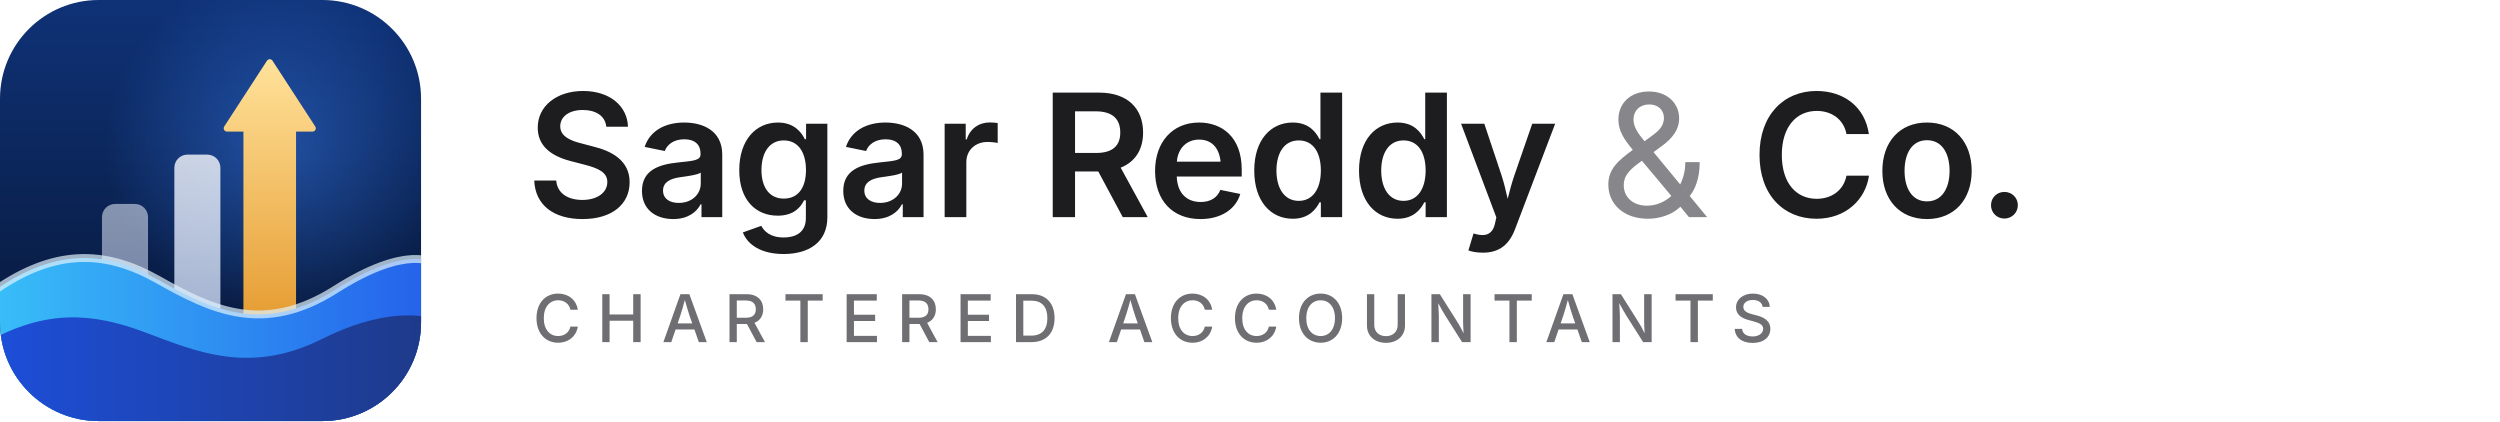
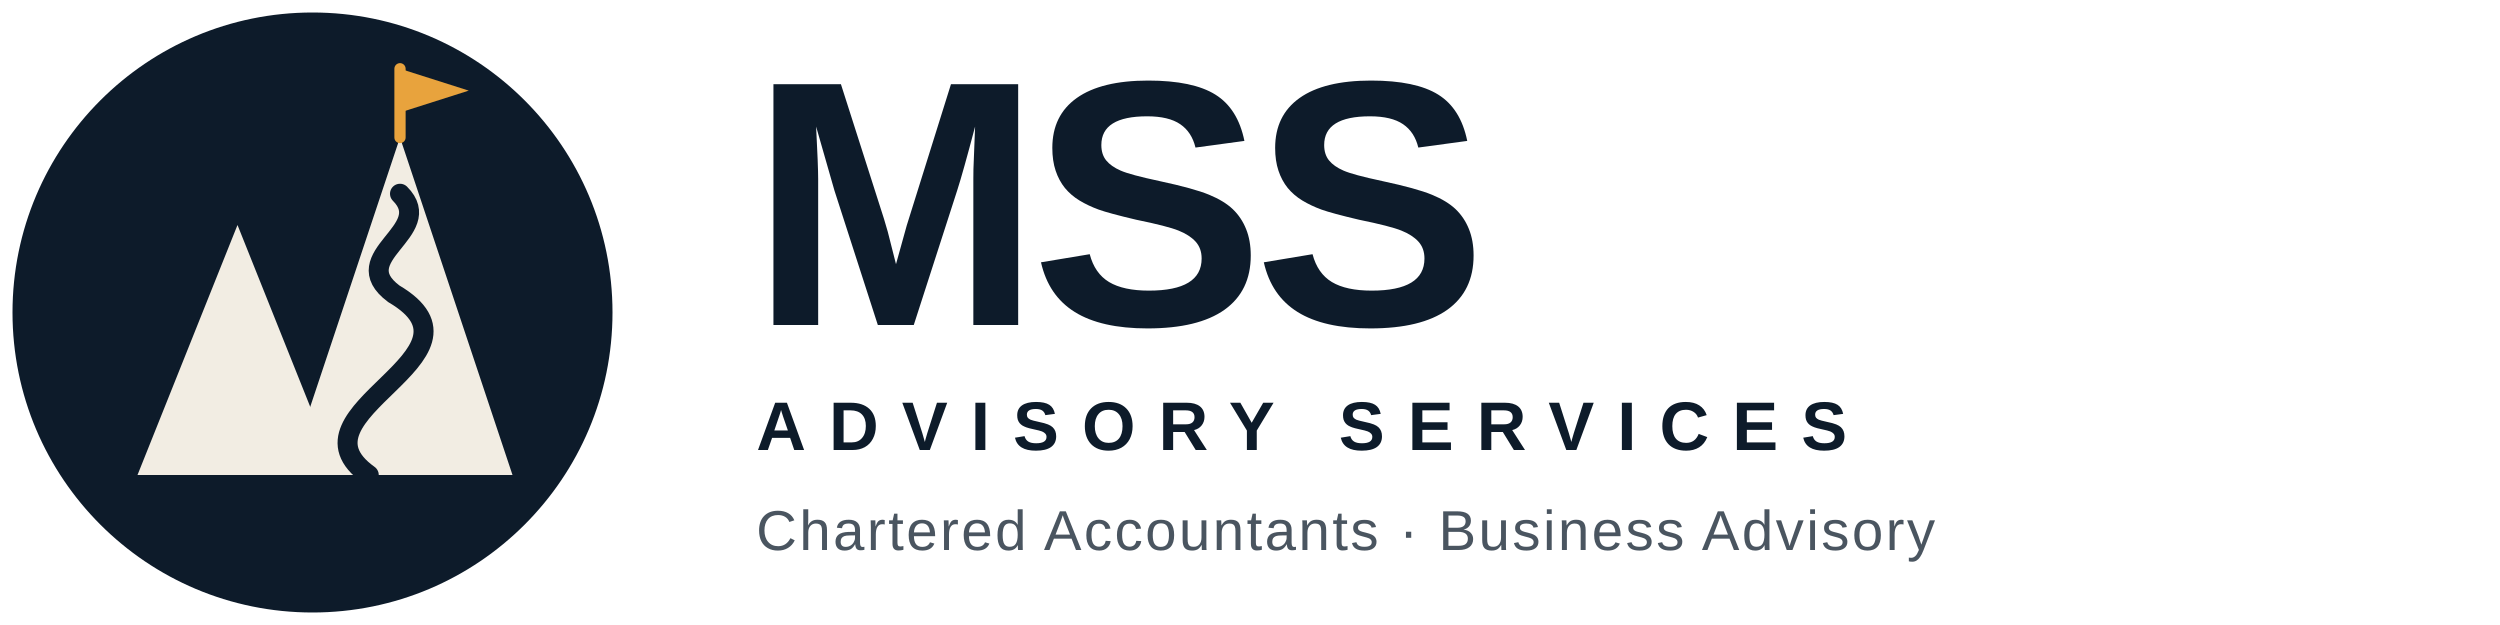
- <svg xmlns="http://www.w3.org/2000/svg" viewBox="0 0 380 64">
-   <defs>
-     <linearGradient id="bg" x1="0" y1="0" x2="0" y2="64" gradientUnits="userSpaceOnUse">
-       <stop offset="0" stop-color="#0f3277" />
-       <stop offset="1" stop-color="#06142f" />
-     </linearGradient>
-     <radialGradient id="glow" cx="42" cy="22" r="26" gradientUnits="userSpaceOnUse">
-       <stop offset="0" stop-color="#3b82f6" stop-opacity=".45" />
-       <stop offset="1" stop-color="#3b82f6" stop-opacity="0" />
-     </radialGradient>
-     <linearGradient id="gold" x1="0" y1="9" x2="0" y2="50" gradientUnits="userSpaceOnUse">
-       <stop offset="0" stop-color="#ffe29a" />
-       <stop offset="1" stop-color="#e59a2f" />
-     </linearGradient>
-     <linearGradient id="bar" x1="0" y1="20" x2="0" y2="50" gradientUnits="userSpaceOnUse">
-       <stop offset="0" stop-color="#fff" />
-       <stop offset="1" stop-color="#c7d6f5" />
-     </linearGradient>
-     <linearGradient id="wave1" x1="0" y1="0" x2="64" y2="0" gradientUnits="userSpaceOnUse">
-       <stop offset="0" stop-color="#38bdf8" />
-       <stop offset="1" stop-color="#2563eb" />
-     </linearGradient>
-     <linearGradient id="wave2" x1="0" y1="0" x2="64" y2="0" gradientUnits="userSpaceOnUse">
-       <stop offset="0" stop-color="#1d4ed8" />
-       <stop offset="1" stop-color="#1e3a8a" />
-     </linearGradient>
-     <clipPath id="clip">
-       <rect width="64" height="64" rx="15" />
-     </clipPath>
-   </defs>
-   <g clip-path="url(#clip)">
-     <rect width="64" height="64" fill="url(#bg)" />
-     <rect width="64" height="64" fill="url(#glow)" />
-     <rect x="15.5" y="31" width="7" height="24" rx="2" fill="url(#bar)" opacity=".55" />
-     <rect x="26.5" y="23.5" width="7" height="32" rx="2" fill="url(#bar)" opacity=".8" />
-     <path d="M37.5 56V19.5h-3L41 9.5l6.5 10h-3V56z" fill="url(#gold)" stroke="url(#gold)" stroke-width="1" stroke-linejoin="round" />
-     <path d="M-2 45c10-7.5 18-7 26-2.5S40 51 51 44s15-4 15-4v26H-2z" fill="url(#wave1)" />
-     <path d="M-2 45c10-7.5 18-7 26-2.5S40 51 51 44s15-4 15-4" fill="none" stroke="#e0f2fe" stroke-width="1.2" stroke-linecap="round" opacity=".7" />
-     <path d="M-2 52c9-5 16-4.5 24-1.5S38 57 49 51.5s17-3 17-3V66H-2z" fill="url(#wave2)" />
-   </g>
-   <text x="80" y="33" font-family="-apple-system, 'SF Pro Display', Inter, 'Helvetica Neue', Arial, sans-serif" font-size="26" font-weight="600" fill="#1d1d1f" letter-spacing="-0.3">Sagar Reddy <tspan font-weight="400" fill="#86868b">&amp;</tspan> Co.</text>
-   <text x="81" y="52" font-family="-apple-system, 'SF Pro Text', Inter, 'Helvetica Neue', Arial, sans-serif" font-size="10" font-weight="500" fill="#6e6e73" letter-spacing="2.4">CHARTERED ACCOUNTANTS</text>
+ <svg xmlns="http://www.w3.org/2000/svg" viewBox="0 0 400 100">
+   <circle cx="50" cy="50" r="48" fill="#0D1B2A" />
+   <polygon points="22,76 38,36 54,76" fill="#F2EDE3" />
+   <polygon points="46,76 64,22 82,76" fill="#F2EDE3" />
+   <path d="M59,76 C45,66 80,57 63,47 C55,41 70,37 64,31" fill="none" stroke="#0D1B2A" stroke-width="3.2" stroke-linecap="round" />
+   <line x1="64" y1="22" x2="64" y2="11" stroke="#E8A33D" stroke-width="1.8" stroke-linecap="round" />
+   <polygon points="64,11 75,14.5 64,18" fill="#E8A33D" />
+   <text x="120" y="52" font-family="Archivo, 'Helvetica Neue', Arial, sans-serif" font-size="56" font-weight="900" fill="#0D1B2A" letter-spacing="-1.7">MSS</text>
+   <text x="121" y="72" font-family="Archivo, 'Helvetica Neue', Arial, sans-serif" font-size="11" font-weight="700" fill="#0D1B2A" letter-spacing="3.7">ADVISORY SERVICES</text>
+   <text x="121" y="88" font-family="Archivo, 'Helvetica Neue', Arial, sans-serif" font-size="9" font-weight="500" fill="#4A5560" letter-spacing="0.4">Chartered Accountants · Business Advisory</text>
</svg>
